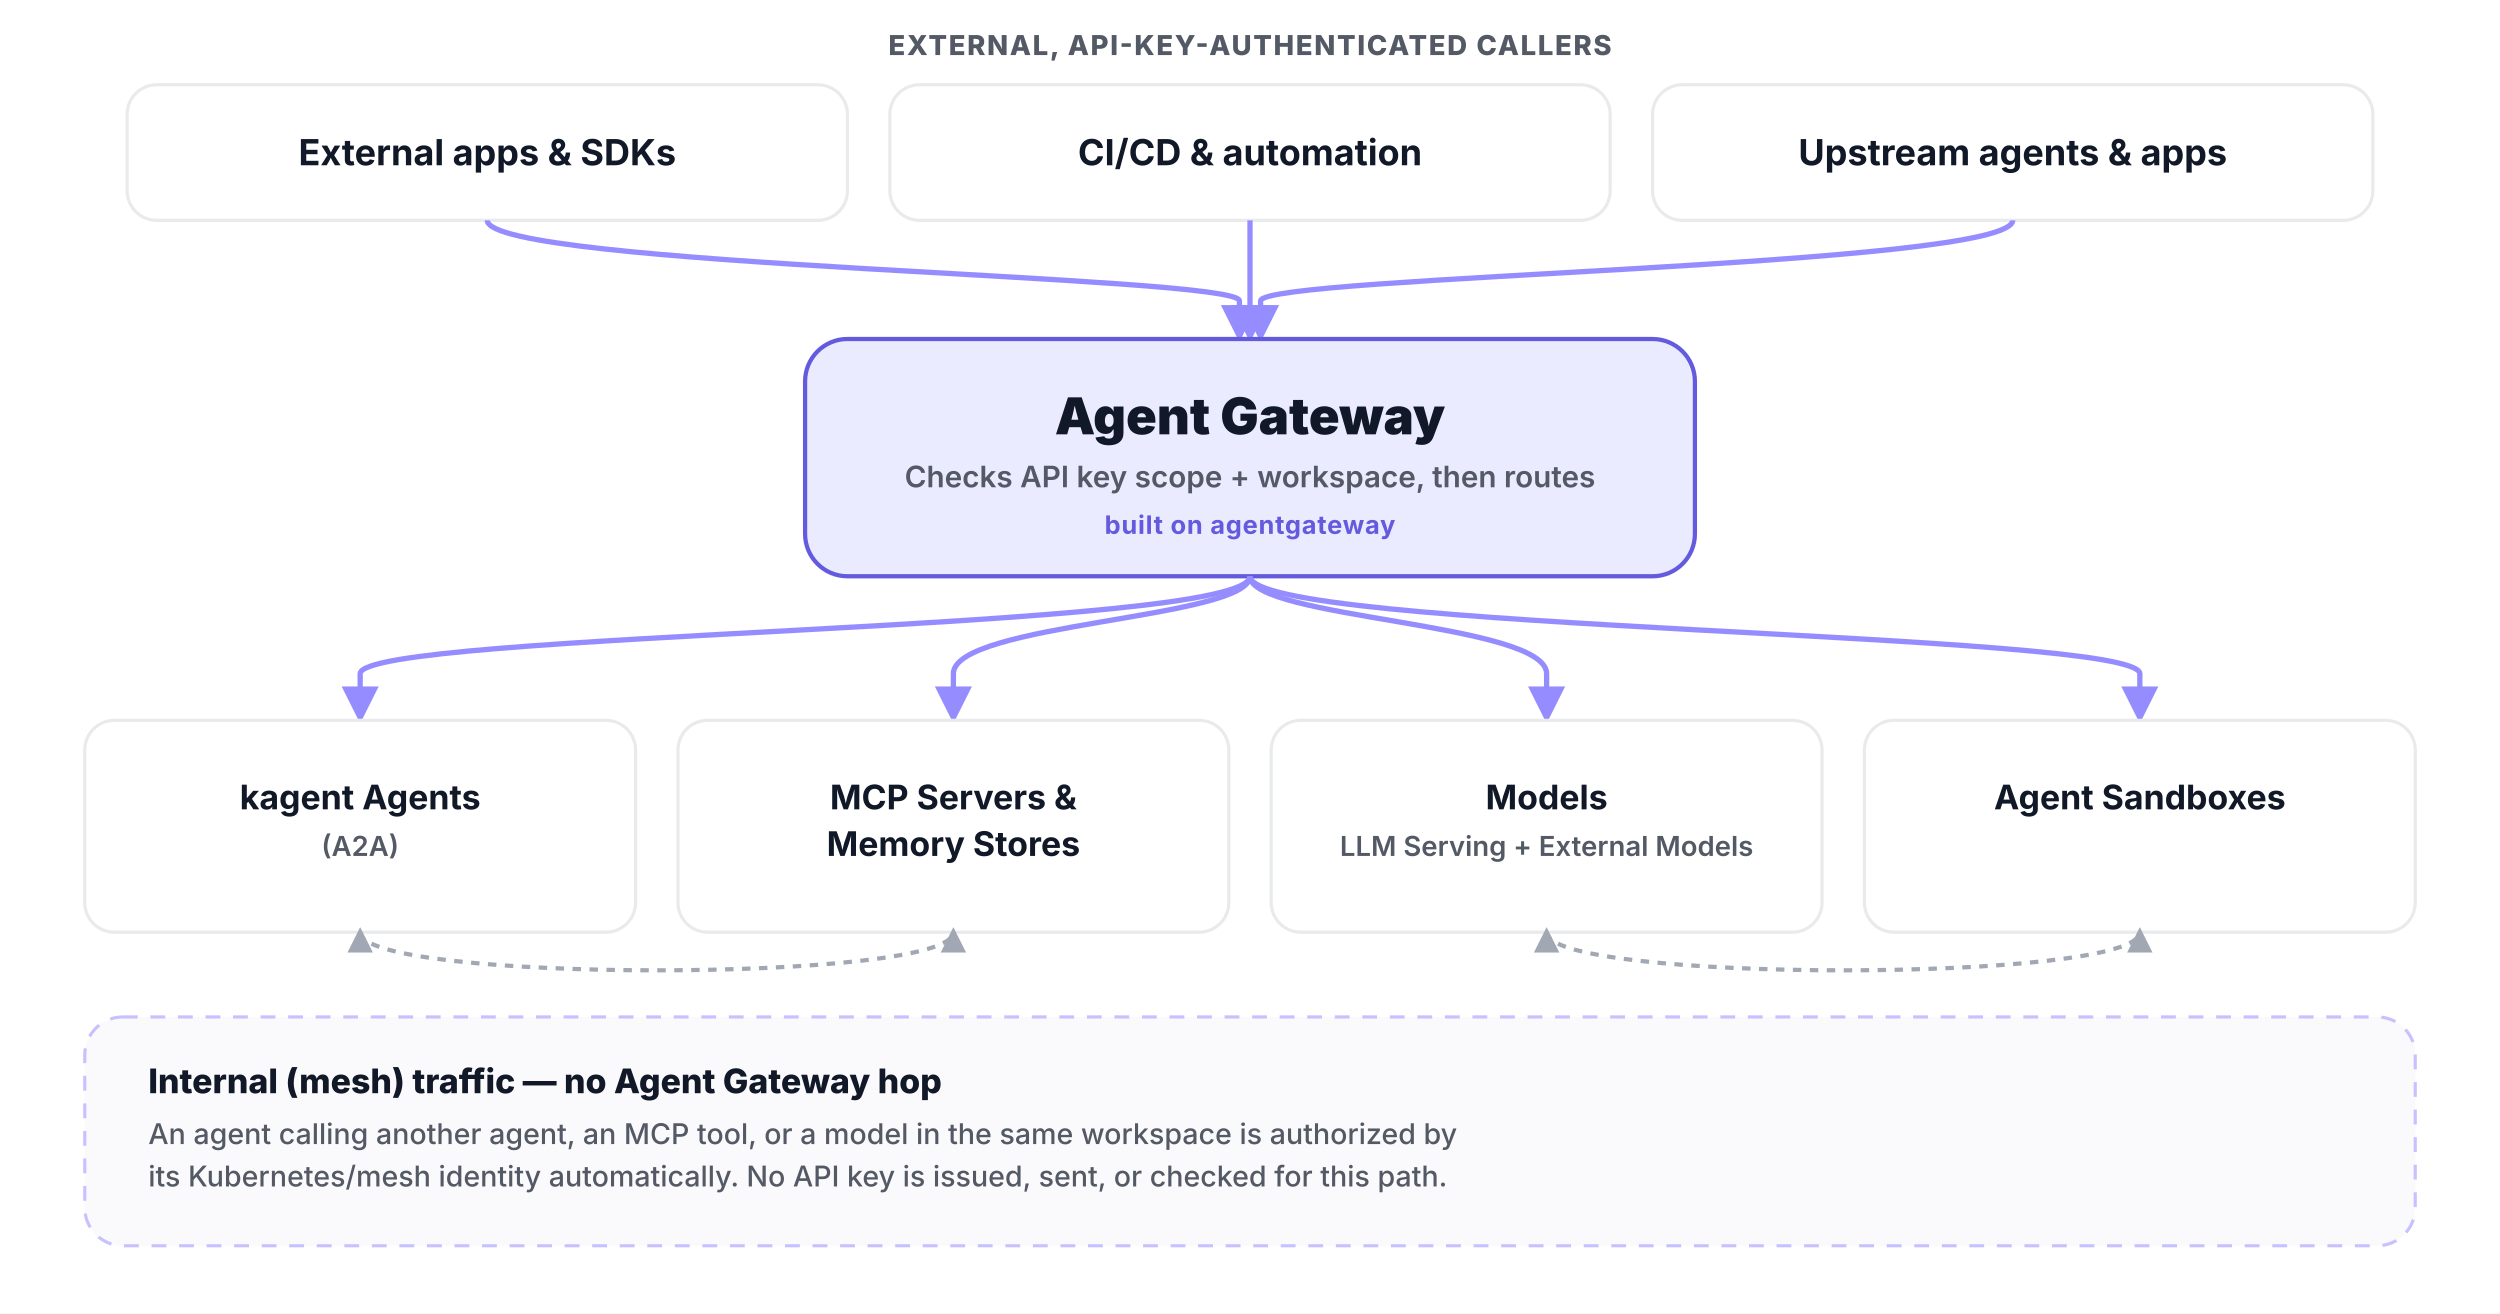
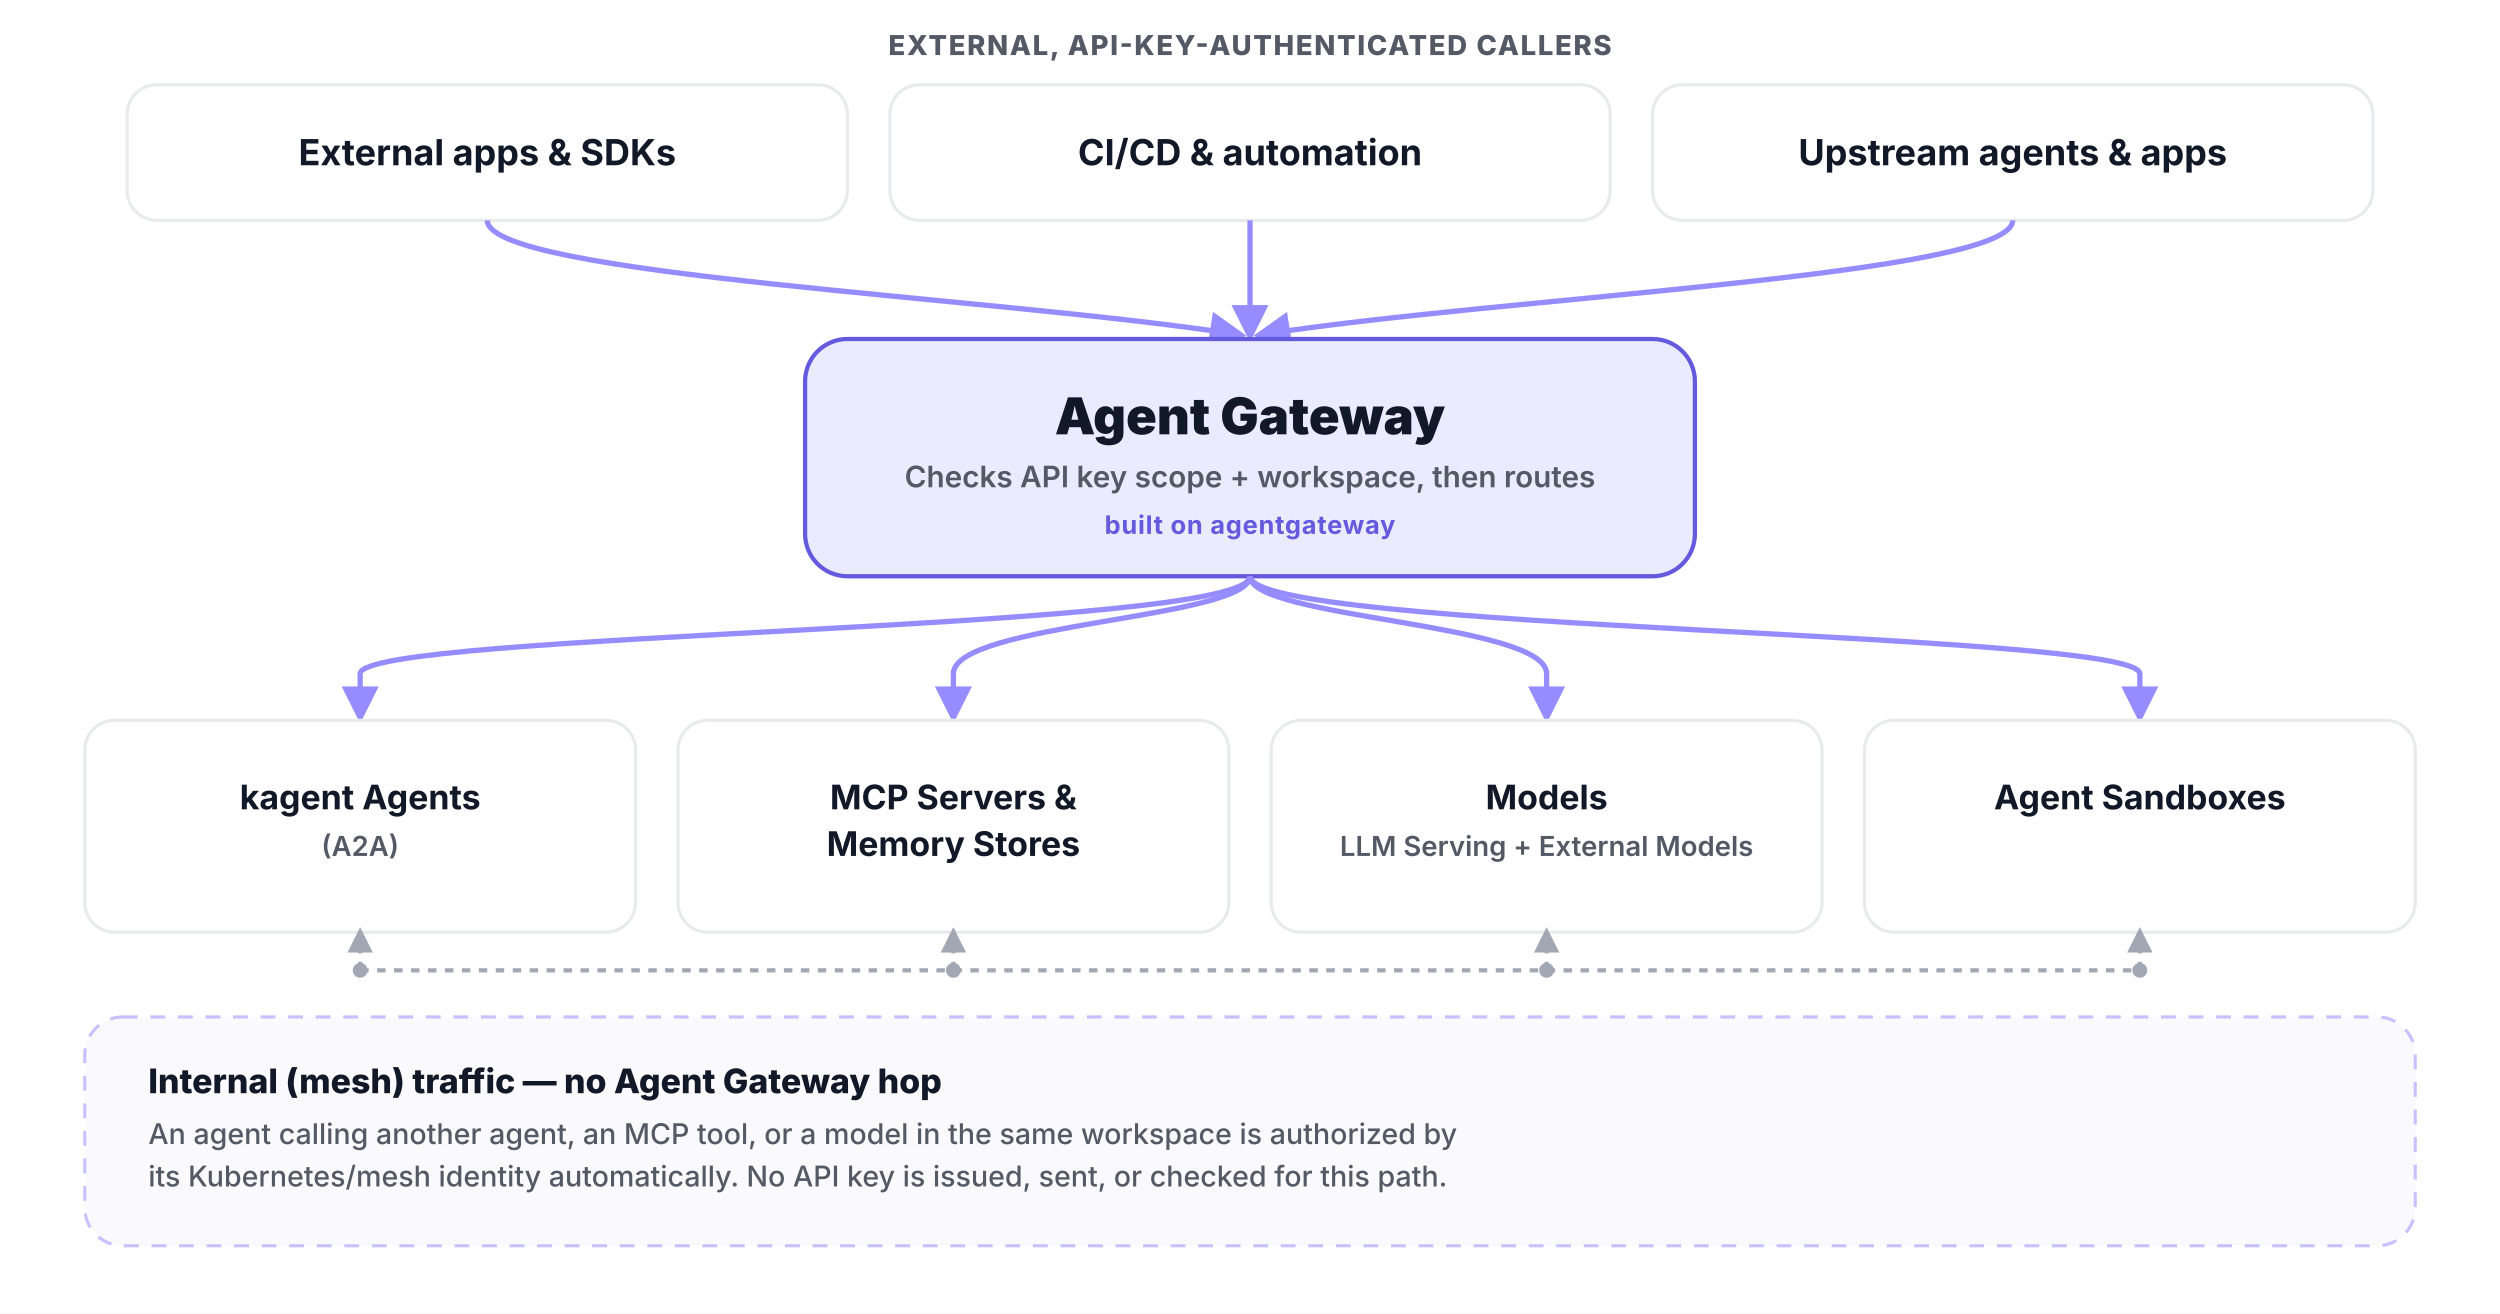
<svg xmlns="http://www.w3.org/2000/svg" viewBox="0 0 1180 620" font-family="Inter, system-ui, -apple-system, 'Segoe UI', sans-serif" role="img" aria-label="Diagram: external callers reach Agent Gateway, which routes to agents, MCP servers, models, and sandboxes; in-workspace calls bypass the gateway using mesh identity">
  <defs>
    <marker id="arrow" viewBox="0 0 10 10" refX="8" refY="5" markerWidth="7" markerHeight="7" orient="auto-start-reverse">
      <path d="M0,0 L10,5 L0,10 z" fill="#958dff" />
    </marker>
    <marker id="arrow-muted" viewBox="0 0 10 10" refX="8" refY="5" markerWidth="6" markerHeight="6" orient="auto-start-reverse">
      <path d="M0,0 L10,5 L0,10 z" fill="#a1a8b3" />
    </marker>
  </defs>
  <rect x="0" y="0" width="1180" height="620" fill="#ffffff" />
  <g>
    <rect x="60" y="40" width="340" height="64" rx="14" fill="#ffffff" stroke="#e9eaec" stroke-width="1.5" />
    <text x="230" y="78" text-anchor="middle" font-size="17" font-weight="700" fill="#111827">External apps &amp; SDKs</text>
    <rect x="420" y="40" width="340" height="64" rx="14" fill="#ffffff" stroke="#e9eaec" stroke-width="1.5" />
    <text x="590" y="78" text-anchor="middle" font-size="17" font-weight="700" fill="#111827">CI/CD &amp; automation</text>
    <rect x="780" y="40" width="340" height="64" rx="14" fill="#ffffff" stroke="#e9eaec" stroke-width="1.5" />
    <text x="950" y="78" text-anchor="middle" font-size="17" font-weight="700" fill="#111827">Upstream agents &amp; apps</text>
  </g>
  <text x="590" y="26" text-anchor="middle" font-size="13" font-weight="800" fill="#535965" letter-spacing="0.06em">EXTERNAL, API-KEY-AUTHENTICATED CALLERS</text>
-   <path d="M230,104 C230,126 585,130 585,142 L585,158" fill="none" stroke="#958dff" stroke-width="2.5" marker-end="url(#arrow)" />
+   <path d="M230,104 C230,130 470,140 585,158" fill="none" stroke="#958dff" stroke-width="2.5" marker-end="url(#arrow)" />
  <path d="M590,104 L590,158" fill="none" stroke="#958dff" stroke-width="2.5" marker-end="url(#arrow)" />
-   <path d="M950,104 C950,126 595,130 595,142 L595,158" fill="none" stroke="#958dff" stroke-width="2.5" marker-end="url(#arrow)" />
+   <path d="M950,104 C950,130 710,140 595,158" fill="none" stroke="#958dff" stroke-width="2.5" marker-end="url(#arrow)" />
  <rect x="380" y="160" width="420" height="112" rx="20" fill="#ebebff" stroke="#645ade" stroke-width="2" />
  <text x="590" y="205" text-anchor="middle" font-size="24" font-weight="900" fill="#111827">Agent Gateway</text>
  <text x="590" y="230" text-anchor="middle" font-size="14" font-weight="600" fill="#535965">Checks API key scope + workspace, then routes</text>
  <text x="590" y="252" text-anchor="middle" font-size="12" font-weight="700" fill="#645ade" letter-spacing="0.03em">built on agentgateway</text>
  <path d="M590,272 C590,298 170,298 170,318 L170,338" fill="none" stroke="#958dff" stroke-width="2.5" marker-end="url(#arrow)" />
  <path d="M590,272 C590,292 450,294 450,318 L450,338" fill="none" stroke="#958dff" stroke-width="2.5" marker-end="url(#arrow)" />
  <path d="M590,272 C590,292 730,294 730,318 L730,338" fill="none" stroke="#958dff" stroke-width="2.5" marker-end="url(#arrow)" />
  <path d="M590,272 C590,298 1010,298 1010,318 L1010,338" fill="none" stroke="#958dff" stroke-width="2.5" marker-end="url(#arrow)" />
  <g>
    <rect x="40" y="340" width="260" height="100" rx="14" fill="#ffffff" stroke="#e9eaec" stroke-width="1.5" />
    <text x="170" y="382" text-anchor="middle" font-size="16" font-weight="700" fill="#111827">kagent Agents</text>
    <text x="170" y="404" text-anchor="middle" font-size="13" font-weight="600" fill="#535965">(A2A)</text>
    <rect x="320" y="340" width="260" height="100" rx="14" fill="#ffffff" stroke="#e9eaec" stroke-width="1.5" />
    <text x="450" y="382" text-anchor="middle" font-size="16" font-weight="700" fill="#111827">MCP Servers &amp;</text>
    <text x="450" y="404" text-anchor="middle" font-size="16" font-weight="700" fill="#111827">Memory Stores</text>
    <rect x="600" y="340" width="260" height="100" rx="14" fill="#ffffff" stroke="#e9eaec" stroke-width="1.5" />
    <text x="730" y="382" text-anchor="middle" font-size="16" font-weight="700" fill="#111827">Models</text>
    <text x="730" y="404" text-anchor="middle" font-size="13" font-weight="600" fill="#535965">LLM Serving + External Models</text>
    <rect x="880" y="340" width="260" height="100" rx="14" fill="#ffffff" stroke="#e9eaec" stroke-width="1.5" />
    <text x="1010" y="382" text-anchor="middle" font-size="16" font-weight="700" fill="#111827">Agent Sandboxes</text>
  </g>
-   <path d="M170,440 C170,464 450,464 450,440" fill="none" stroke="#a1a8b3" stroke-width="2" stroke-dasharray="4 4" marker-start="url(#arrow-muted)" marker-end="url(#arrow-muted)" />
-   <path d="M730,440 C730,464 1010,464 1010,440" fill="none" stroke="#a1a8b3" stroke-width="2" stroke-dasharray="4 4" marker-start="url(#arrow-muted)" marker-end="url(#arrow-muted)" />
+   <line x1="170" y1="458" x2="1010" y2="458" stroke="#a1a8b3" stroke-width="2" stroke-dasharray="4 4" />
+   <circle cx="170" cy="458" r="3.5" fill="#a1a8b3" />
+   <circle cx="450" cy="458" r="3.5" fill="#a1a8b3" />
+   <circle cx="730" cy="458" r="3.5" fill="#a1a8b3" />
+   <circle cx="1010" cy="458" r="3.5" fill="#a1a8b3" />
+   <path d="M170,458 L170,440" fill="none" stroke="#a1a8b3" stroke-width="2" stroke-dasharray="4 4" marker-end="url(#arrow-muted)" />
+   <path d="M450,458 L450,440" fill="none" stroke="#a1a8b3" stroke-width="2" stroke-dasharray="4 4" marker-end="url(#arrow-muted)" />
+   <path d="M730,458 L730,440" fill="none" stroke="#a1a8b3" stroke-width="2" stroke-dasharray="4 4" marker-end="url(#arrow-muted)" />
+   <path d="M1010,458 L1010,440" fill="none" stroke="#a1a8b3" stroke-width="2" stroke-dasharray="4 4" marker-end="url(#arrow-muted)" />
  <rect x="40" y="480" width="1100" height="108" rx="18" fill="#faf9fb" stroke="#c7c2ff" stroke-width="1.5" stroke-dasharray="7 6" />
  <text x="70" y="516" font-size="16" font-weight="800" fill="#111827">Internal (mesh) traffic — no Agent Gateway hop</text>
  <text x="70" y="540" font-size="13.5" font-weight="500" fill="#535965">An agent calling another agent, an MCP tool, or a model in the same workspace is authorized by</text>
  <text x="70" y="560" font-size="13.5" font-weight="500" fill="#535965">its Kubernetes/mesh identity automatically. No API key is issued, sent, or checked for this path.</text>
</svg>
